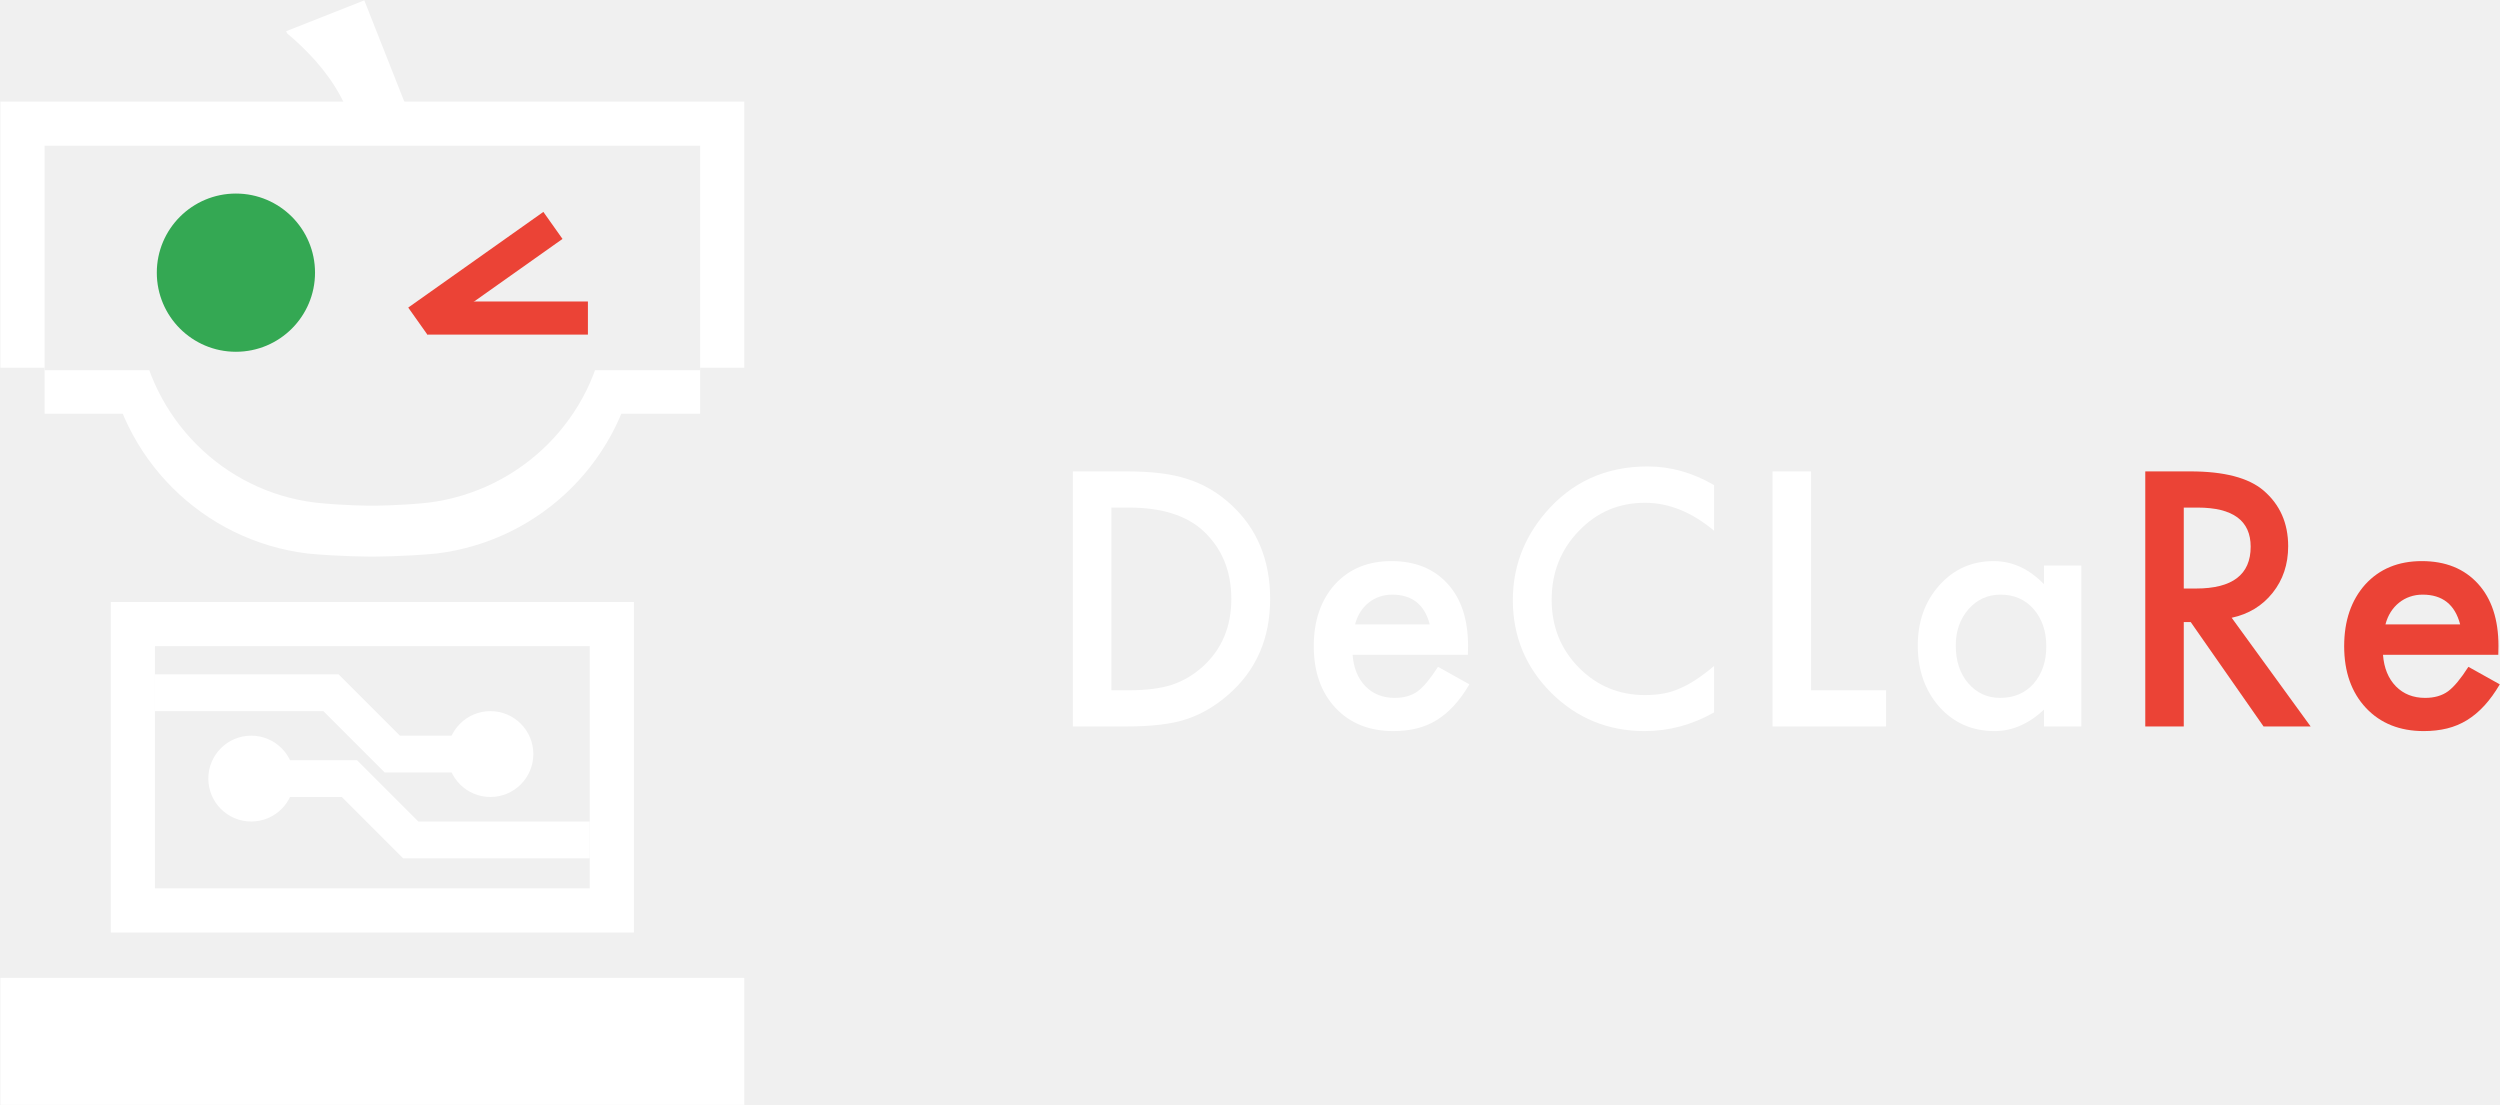
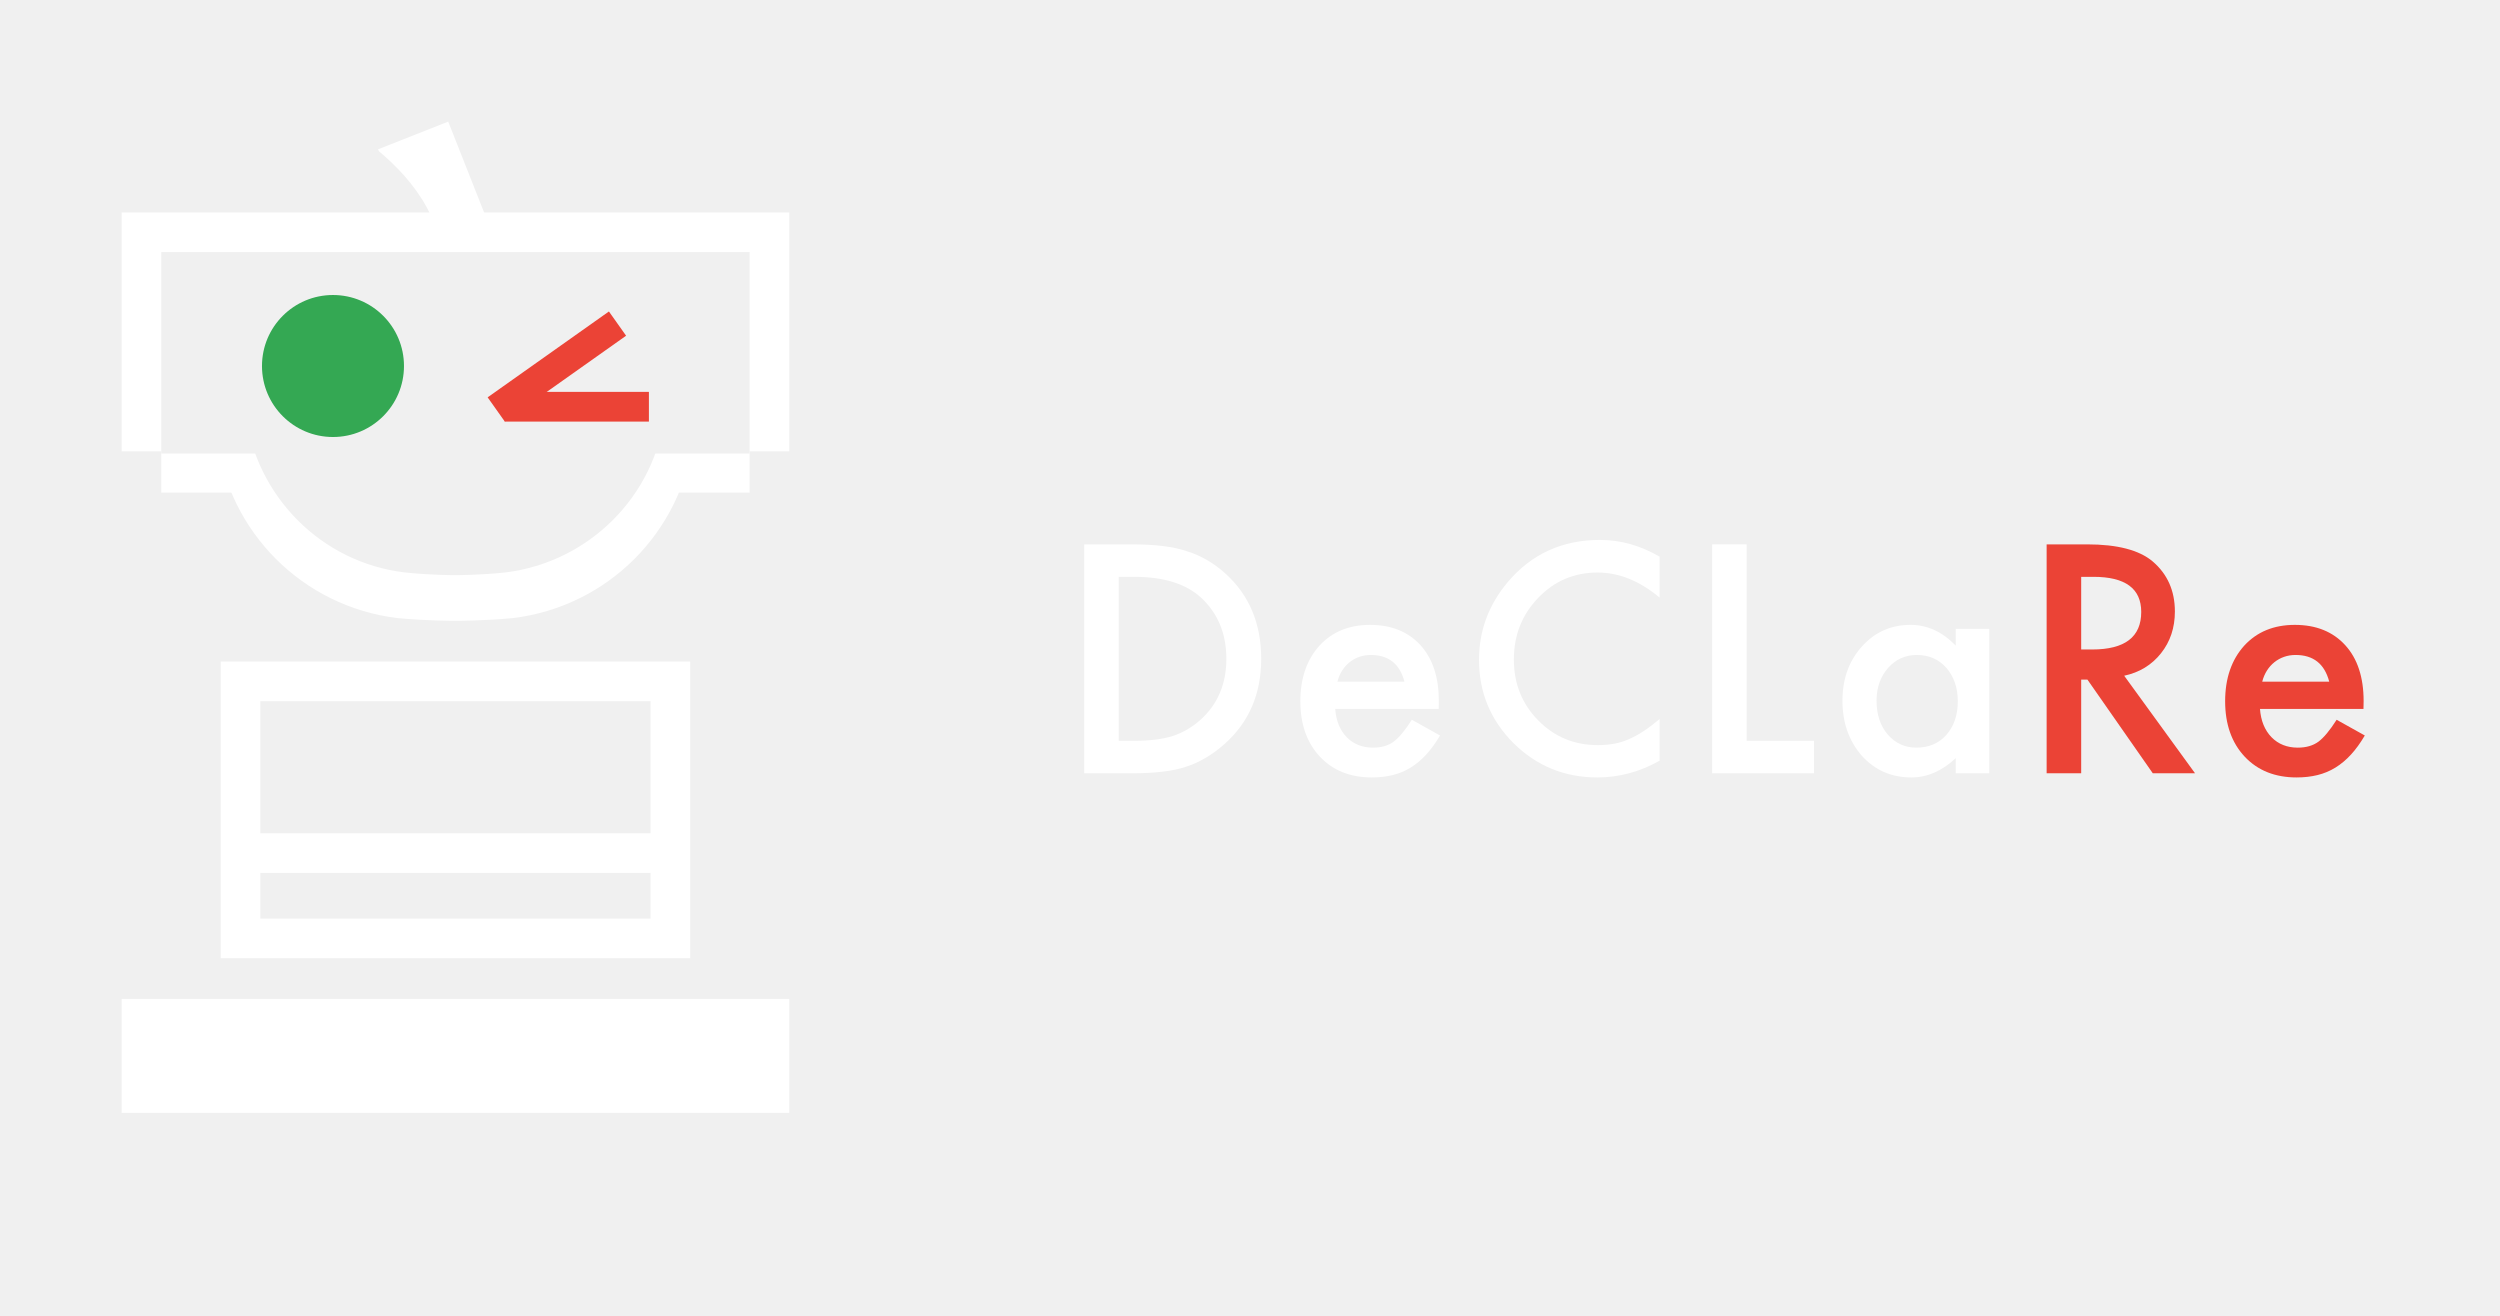
- <svg xmlns="http://www.w3.org/2000/svg" xmlns:xlink="http://www.w3.org/1999/xlink" viewBox="34.030 8.037 407.669 180.159" xml:space="preserve" role="img" aria-labelledby="title desc">
+ <svg xmlns="http://www.w3.org/2000/svg" xmlns:xlink="http://www.w3.org/1999/xlink" viewBox="12 -14 454.227 239" xml:space="preserve" role="img" aria-labelledby="title desc">
  <style type="text/css">
  /* DeCLaRe identity: wordmark purple #7C3AED; green eye
     #34A853; red angular eye #EB4336. */
  /* Classic robot: one themeable silhouette (currentColor) with interior detail
     carved out via #robot-knockout. */
+   /* Premium line-art robot: chamfered panels in wordmark purple, faint fill,
+      green/red eyes kept as the accent. */
+   .r-panel { fill: #7C3AED; fill-opacity: .10; stroke: #7C3AED; stroke-width: 6; stroke-linejoin: miter; stroke-linecap: butt; }
+   .r-line { fill: none; stroke: #7C3AED; stroke-width: 6; stroke-linecap: butt; stroke-linejoin: miter; }
+   .r-node { fill: #7C3AED; }
+   .thread { fill: none; stroke: #A78BFA; stroke-width: 5; stroke-linecap: butt; }
  .theme { fill: currentColor; font-family: Arial, Helvetica, sans-serif; font-size: 25px; font-weight: 500; letter-spacing: .2px; }
+   /* Octagon style: lightweight monoline letters, bevel-cut (octagonal) corners,
+      vertical gradient, and subtle "fused-lego" seams. */
+   .octa { fill: none; stroke: url(#wm-grad); stroke-width: 14; stroke-linejoin: bevel; stroke-linecap: butt; }
+   .octa-seam { fill: none; stroke: #4D18B8; stroke-width: 2; stroke-linecap: butt; opacity: .42; }

</style>
  <defs>
    <clipPath id="robot-antenna-clip">
      <rect x="71.5" y="8.7" width="21.5" height="24.2" />
    </clipPath>
    <mask id="robot-knockout" maskUnits="userSpaceOnUse" x="0" y="0" width="200" height="200">
      <rect x="133.6" y="63.7" width="14.6" height="11.8" fill="#fff" />
      <path fill="#fff" d="M94.7,11.2c0.2,0,5.3,0,10.5,0.5c17.2,2.1,30.7,15.6,32.8,32.8c0.5,5.2,0.5,10.3,0.5,10.5c0,0.2,0,5.3-0.5,10.5c-2.1,17.2-15.6,30.7-32.8,32.8c-5.2,0.5-10.3,0.5-10.5,0.5c-0.2,0-5.3,0-10.5-0.5c-17.2-2.1-30.7-15.6-32.8-32.8c-0.5-5.2-0.5-10.3-0.5-10.5c0-0.2,0-5.3,0.5-10.5c2.1-17.2,15.6-30.7,32.8-32.8C89.4,11.2,94.5,11.2,94.7,11.2z" />
      <path fill="#000" d="M94.7,13.3c0.2,0,4.6,0,9.2,0.5c15.1,1.8,27,13.8,28.9,28.9c0.5,4.6,0.5,9.1,0.5,9.2s0,4.6-0.5,9.2c-1.8,15.1-13.8,27-28.9,28.9c-4.6,0.5-9.1,0.5-9.2,0.5c-0.2,0-4.6,0-9.2-0.5c-15.1-1.8-27-13.8-28.9-28.9c-0.5-4.6-0.5-9.1-0.5-9.2s0-4.6,0.5-9.2c1.8-15.1,13.8-27,28.9-28.9C90.1,13.3,94.6,13.3,94.7,13.3z" />
      <rect x="43.7" y="1" width="102" height="66.2" fill="#000" />
      <rect x="41.3" y="63.7" width="14.6" height="11.8" fill="#fff" />
      <rect x="34.1" y="167.5" width="121.3" height="20.7" fill="#fff" />
      <rect x="52.1" y="106.2" width="85.3" height="53.9" fill="#fff" />
-       <rect x="59.3" y="113.4" width="70.9" height="39.5" fill="#000" />
+       <rect x="59.3" y="113.4" width="70.9" height="24" fill="#000" />
+       <rect x="59.3" y="144.6" width="70.9" height="8.3" fill="#000" />
      <rect x="84" y="9.9" width="13.7" height="20.7" transform="matrix(0.9301 -0.3673 0.3673 0.9301 -1.0708 34.7719)" fill="#fff" />
      <path clip-path="url(#robot-antenna-clip)" fill="none" stroke="#000" stroke-width="6" d="M73.9,12.4c3.4,1.8,6.5,4.4,9.3,7.5c2.9,3.3,5.3,7.2,5.8,11.7" />
      <rect x="34.1" y="24.6" width="121.3" height="43.4" fill="#fff" />
      <rect x="41.3" y="31.8" width="106.9" height="36.6" fill="#000" />
-       <g stroke="#fff" stroke-width="6" stroke-linecap="butt" stroke-linejoin="miter" fill="none">
-         <path d="M59.3 121H88l10 10h16" />
-         <path d="M130.2 145H101l-10-10H75" />
-       </g>
-       <circle cx="114" cy="131" r="7" fill="#fff" />
-       <circle cx="75" cy="135" r="7" fill="#fff" />
    </mask>
    <g id="robot-master">
      <rect x="0" y="0" width="200" height="200" fill="currentColor" mask="url(#robot-knockout)" />
      <circle cx="72.5" cy="52.5" r="12.9" fill="#34A853" />
      <g fill="#EB4336">
        <rect x="103.72" y="57.2" width="26.18" height="5.4" />
        <rect x="0" y="-5.4" width="27" height="5.4" transform="translate(103.72 62.6) rotate(-35.3)" />
      </g>
+     </g>
+     <g id="robot-premium">
+       <path class="r-node" d="M90 35L100 35L88 14L76 11Q82 25 90 35Z" />
+       <path class="r-panel" d="M52 36H148L159 47V93L148 104H52L41 93V47Z" />
+       <circle cx="78" cy="62" r="11" fill="#34A853" />
+       <path d="M134 55L116 63L134 71" fill="none" stroke="#EB4336" stroke-width="6.5" stroke-linecap="butt" stroke-linejoin="miter" />
+       <path class="r-line" d="M84 86Q100 97 116 86" />
+       <path class="r-panel" d="M70 124H130L141 135V167L130 178H70L59 167V135Z" />
+       <path class="r-line" d="M64 151H136" />
+       <rect class="r-node" x="54" y="186" width="92" height="9" />
    </g>
    <g id="wordmark-master">
      <g id="wordmark-shapes" fill="currentColor">
        <path transform="translate(0.00 100) scale(0.06414 -0.06414)" d="M185 0V1544H509Q742 1544 877 1498Q1022 1453 1140 1345Q1379 1127 1379 772Q1379 416 1130 196Q1005 86 868 43Q740 0 505 0ZM418 219H523Q680 219 784 252Q888 287 972 363Q1144 520 1144 772Q1144 1026 974 1184Q821 1325 523 1325H418Z" />
        <path transform="translate(99.23 100) scale(0.06414 -0.06414)" d="M1029 434H331Q340 314 409 243Q478 173 586 173Q670 173 725 213Q779 253 848 361L1038 255Q994 180 945.0 126.5Q896 73 840.0 38.5Q784 4 719.0 -12.0Q654 -28 578 -28Q360 -28 228 112Q96 253 96 486Q96 717 224 860Q353 1001 566 1001Q781 1001 906 864Q1030 728 1030 487ZM798 618Q751 798 571 798Q530 798 494.0 785.5Q458 773 428.5 749.5Q399 726 378.0 693.0Q357 660 346 618Z" />
        <path transform="translate(175.75 100) scale(0.06414 -0.06414)" d="M1326 1461V1185Q1124 1354 908 1354Q670 1354 507 1183Q343 1013 343 767Q343 524 507.0 357.0Q671 190 909 190Q1032 190 1118 230Q1166 250 1217.5 284.0Q1269 318 1326 366V85Q1126 -28 906 -28Q575 -28 341 203Q108 436 108 765Q108 1060 303 1291Q543 1574 924 1574Q1132 1574 1326 1461Z" />
        <path transform="translate(271.65 100) scale(0.06414 -0.06414)" d="M418 1544V219H872V0H185V1544Z" />
        <path transform="translate(333.74 100) scale(0.06414 -0.06414)" d="M860 974H1086V0H860V102Q721 -28 561 -28Q359 -28 227 118Q96 267 96 490Q96 709 227.0 855.0Q358 1001 555 1001Q725 1001 860 861ZM326 490Q326 350 401 262Q478 173 595 173Q720 173 797 259Q874 348 874 485Q874 622 797 711Q720 798 597 798Q481 798 403 710Q326 621 326 490Z" />
        <path fill="#EB4336" transform="translate(416.36 100) scale(0.06414 -0.06414)" d="M708 658 1186 0H901L460 632H418V0H185V1544H458Q764 1544 900 1429Q1050 1301 1050 1091Q1050 927 956.0 809.0Q862 691 708 658ZM418 835H492Q823 835 823 1088Q823 1325 501 1325H418Z" />
        <path fill="#EB4336" transform="translate(499.29 100) scale(0.06414 -0.06414)" d="M1029 434H331Q340 314 409 243Q478 173 586 173Q670 173 725 213Q779 253 848 361L1038 255Q994 180 945.0 126.5Q896 73 840.0 38.5Q784 4 719.0 -12.0Q654 -28 578 -28Q360 -28 228 112Q96 253 96 486Q96 717 224 860Q353 1001 566 1001Q781 1001 906 864Q1030 728 1030 487ZM798 618Q751 798 571 798Q530 798 494.0 785.5Q458 773 428.5 749.5Q399 726 378.0 693.0Q357 660 346 618Z" />
      </g>
    </g>
  </defs>
  <g id="robot" style="color:#FFFFFF">
    <use xlink:href="#robot-master" />
  </g>
  <g id="wordmark" style="color:#FFFFFF" transform="translate(204 84.5) scale(0.42)">
    <use xlink:href="#wordmark-master" />
  </g>
</svg>
